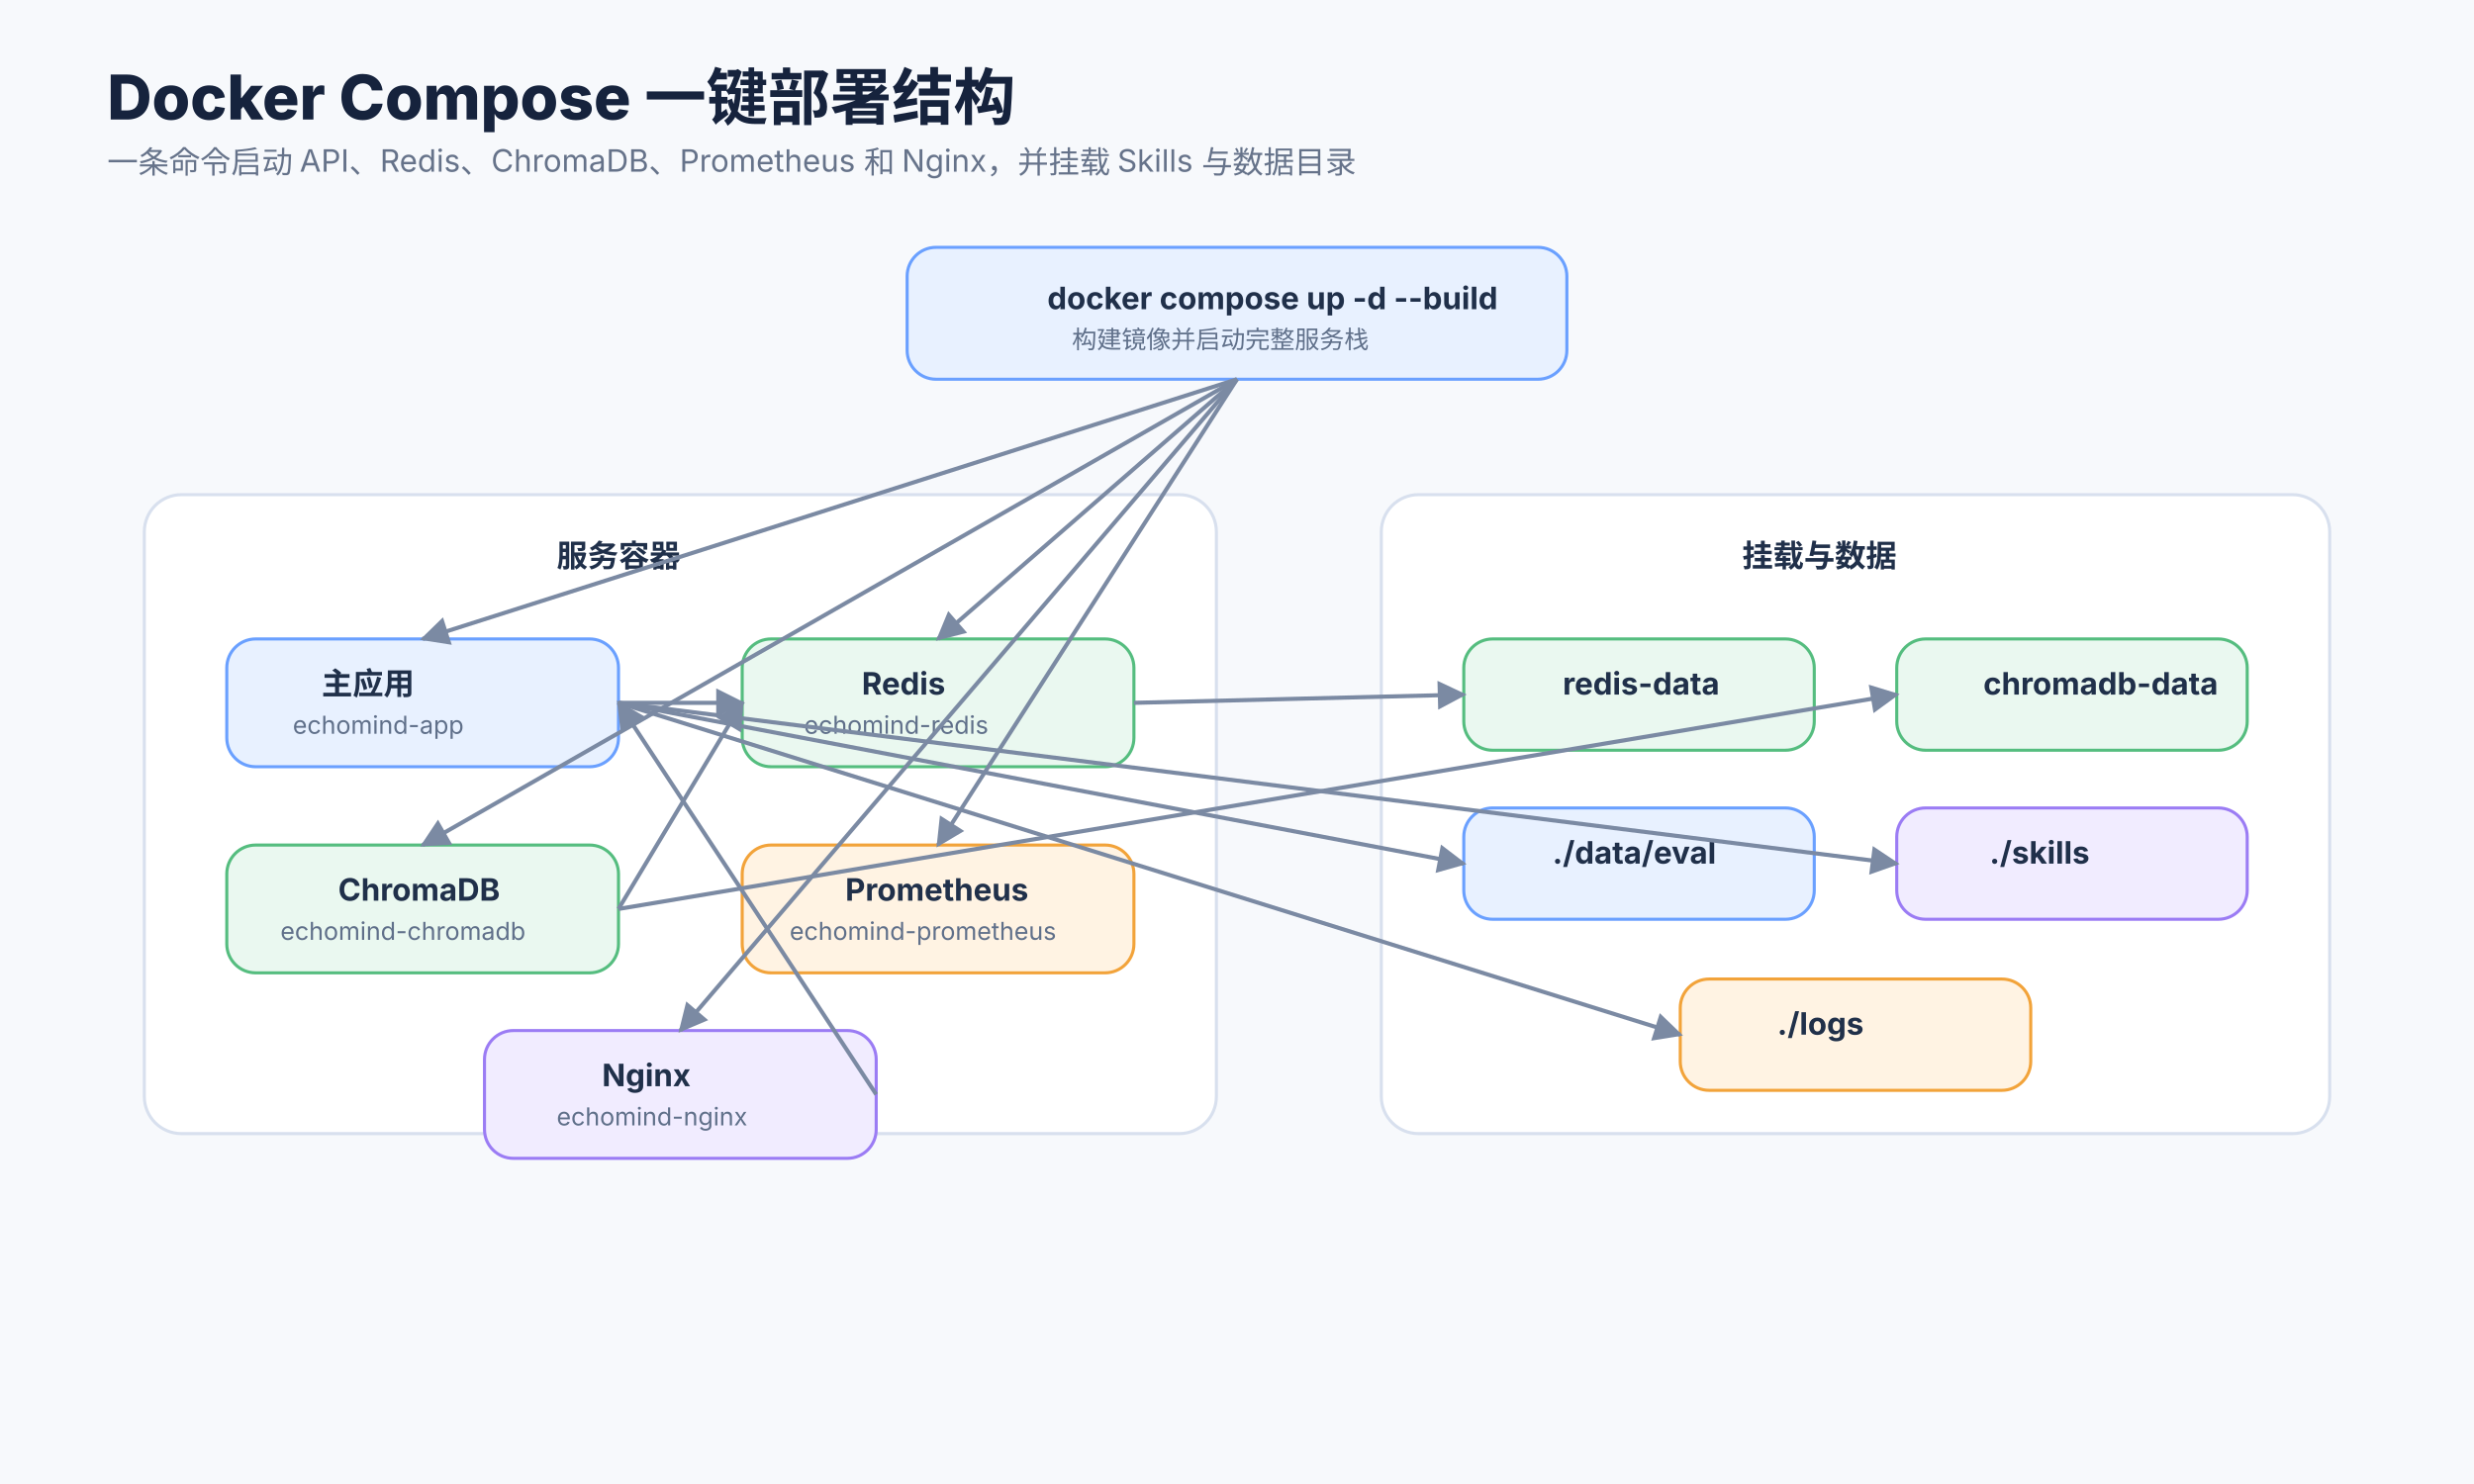
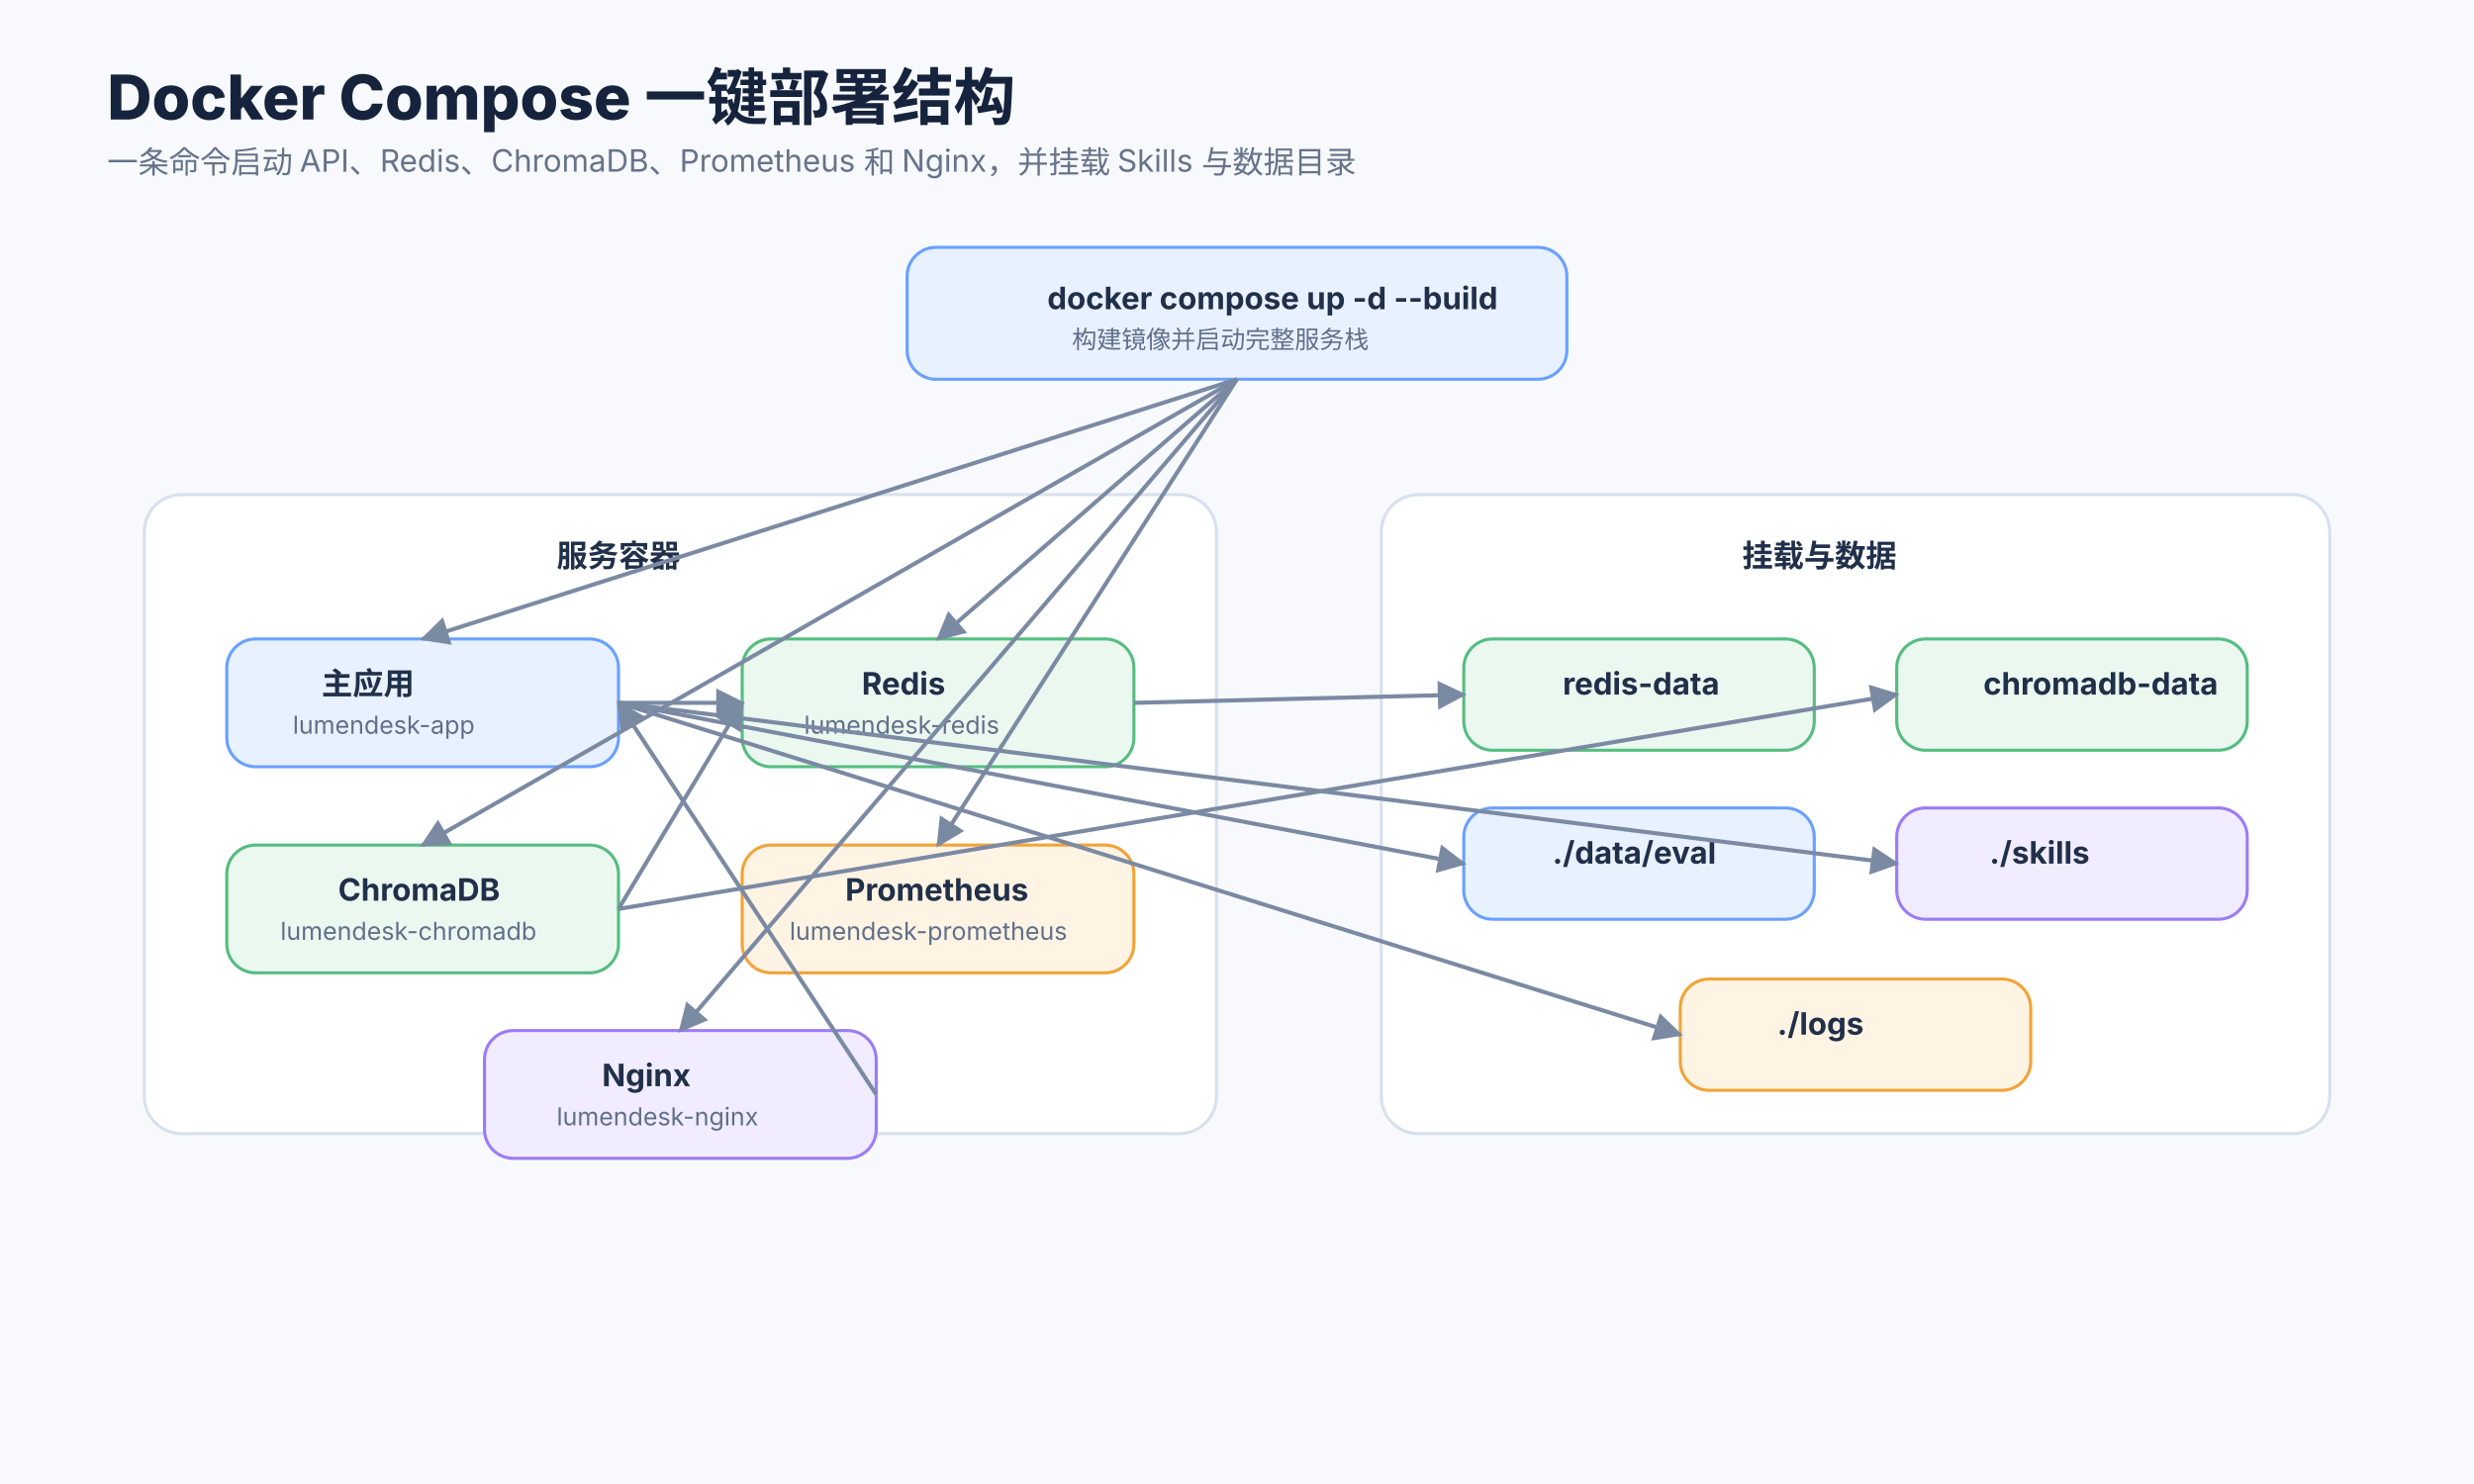
<svg xmlns="http://www.w3.org/2000/svg" width="1200" height="720" viewBox="0 0 1200 720">
  <defs>
    <style>
      .bg { fill: #f7f9fc; }
      .title { font: 800 30px -apple-system, BlinkMacSystemFont, "PingFang SC", "Microsoft YaHei", sans-serif; fill: #16233d; }
      .subtitle { font: 400 15px -apple-system, BlinkMacSystemFont, "PingFang SC", "Microsoft YaHei", sans-serif; fill: #66738a; }
      .panel { fill: #ffffff; stroke: #d8e0ee; stroke-width: 1.5; rx: 18; }
      .box { fill: #ffffff; stroke: #cfd8e8; stroke-width: 1.5; rx: 14; }
      .blue { fill: #e8f1ff; stroke: #6aa0ff; }
      .green { fill: #eaf8f0; stroke: #55bd7f; }
      .orange { fill: #fff3e3; stroke: #f2a33a; }
      .purple { fill: #f1ecff; stroke: #9b7cf4; }
      .label { font: 700 15px -apple-system, BlinkMacSystemFont, "PingFang SC", "Microsoft YaHei", sans-serif; fill: #20304a; }
      .small { font: 400 12px -apple-system, BlinkMacSystemFont, "PingFang SC", "Microsoft YaHei", sans-serif; fill: #60708a; }
      .arrow { stroke: #7b8aa3; stroke-width: 2; fill: none; marker-end: url(#arrow); }
    </style>
    <marker id="arrow" viewBox="0 0 10 10" refX="9" refY="5" markerWidth="7" markerHeight="7" orient="auto-start-reverse">
      <path d="M 0 0 L 10 5 L 0 10 z" fill="#7b8aa3" />
    </marker>
  </defs>
  <rect class="bg" width="1200" height="720" />
  <text class="title" x="52" y="58">Docker Compose 一键部署结构</text>
  <text class="subtitle" x="52" y="84">一条命令启动 API、Redis、ChromaDB、Prometheus 和 Nginx，并挂载 Skills 与数据目录</text>
  <rect class="box blue" x="440" y="120" width="320" height="64" />
  <text class="label" x="508" y="150">docker compose up -d --build</text>
  <text class="small" x="520" y="169">构建镜像并启动完整服务栈</text>
  <rect class="panel" x="70" y="240" width="520" height="310" />
  <text class="label" x="270" y="275">服务容器</text>
  <rect class="box blue" x="110" y="310" width="190" height="62" />
  <text class="label" x="156" y="337">主应用</text>
-   <text class="small" x="142" y="356">echomind-app</text>
+   <text class="small" x="142" y="356">lumendesk-app</text>
  <rect class="box green" x="360" y="310" width="190" height="62" />
  <text class="label" x="418" y="337">Redis</text>
-   <text class="small" x="390" y="356">echomind-redis</text>
+   <text class="small" x="390" y="356">lumendesk-redis</text>
  <rect class="box green" x="110" y="410" width="190" height="62" />
  <text class="label" x="164" y="437">ChromaDB</text>
-   <text class="small" x="136" y="456">echomind-chromadb</text>
+   <text class="small" x="136" y="456">lumendesk-chromadb</text>
  <rect class="box orange" x="360" y="410" width="190" height="62" />
  <text class="label" x="410" y="437">Prometheus</text>
-   <text class="small" x="383" y="456">echomind-prometheus</text>
+   <text class="small" x="383" y="456">lumendesk-prometheus</text>
  <rect class="box purple" x="235" y="500" width="190" height="62" />
  <text class="label" x="292" y="527">Nginx</text>
-   <text class="small" x="270" y="546">echomind-nginx</text>
+   <text class="small" x="270" y="546">lumendesk-nginx</text>
  <rect class="panel" x="670" y="240" width="460" height="310" />
  <text class="label" x="845" y="275">挂载与数据</text>
  <rect class="box green" x="710" y="310" width="170" height="54" />
  <text class="label" x="758" y="337">redis-data</text>
  <rect class="box green" x="920" y="310" width="170" height="54" />
  <text class="label" x="962" y="337">chromadb-data</text>
  <rect class="box blue" x="710" y="392" width="170" height="54" />
  <text class="label" x="753" y="419">./data/eval</text>
  <rect class="box purple" x="920" y="392" width="170" height="54" />
  <text class="label" x="965" y="419">./skills</text>
  <rect class="box orange" x="815" y="475" width="170" height="54" />
  <text class="label" x="862" y="502">./logs</text>
  <path class="arrow" d="M600 184 L205 310" />
  <path class="arrow" d="M600 184 L455 310" />
  <path class="arrow" d="M600 184 L205 410" />
  <path class="arrow" d="M600 184 L455 410" />
  <path class="arrow" d="M600 184 L330 500" />
  <path class="arrow" d="M300 341 L360 341" />
  <path class="arrow" d="M300 441 L360 341" />
  <path class="arrow" d="M425 531 L300 341" />
  <path class="arrow" d="M550 341 L710 337" />
  <path class="arrow" d="M300 441 L920 337" />
  <path class="arrow" d="M300 341 L710 419" />
  <path class="arrow" d="M300 341 L920 419" />
  <path class="arrow" d="M300 341 L815 502" />
</svg>
